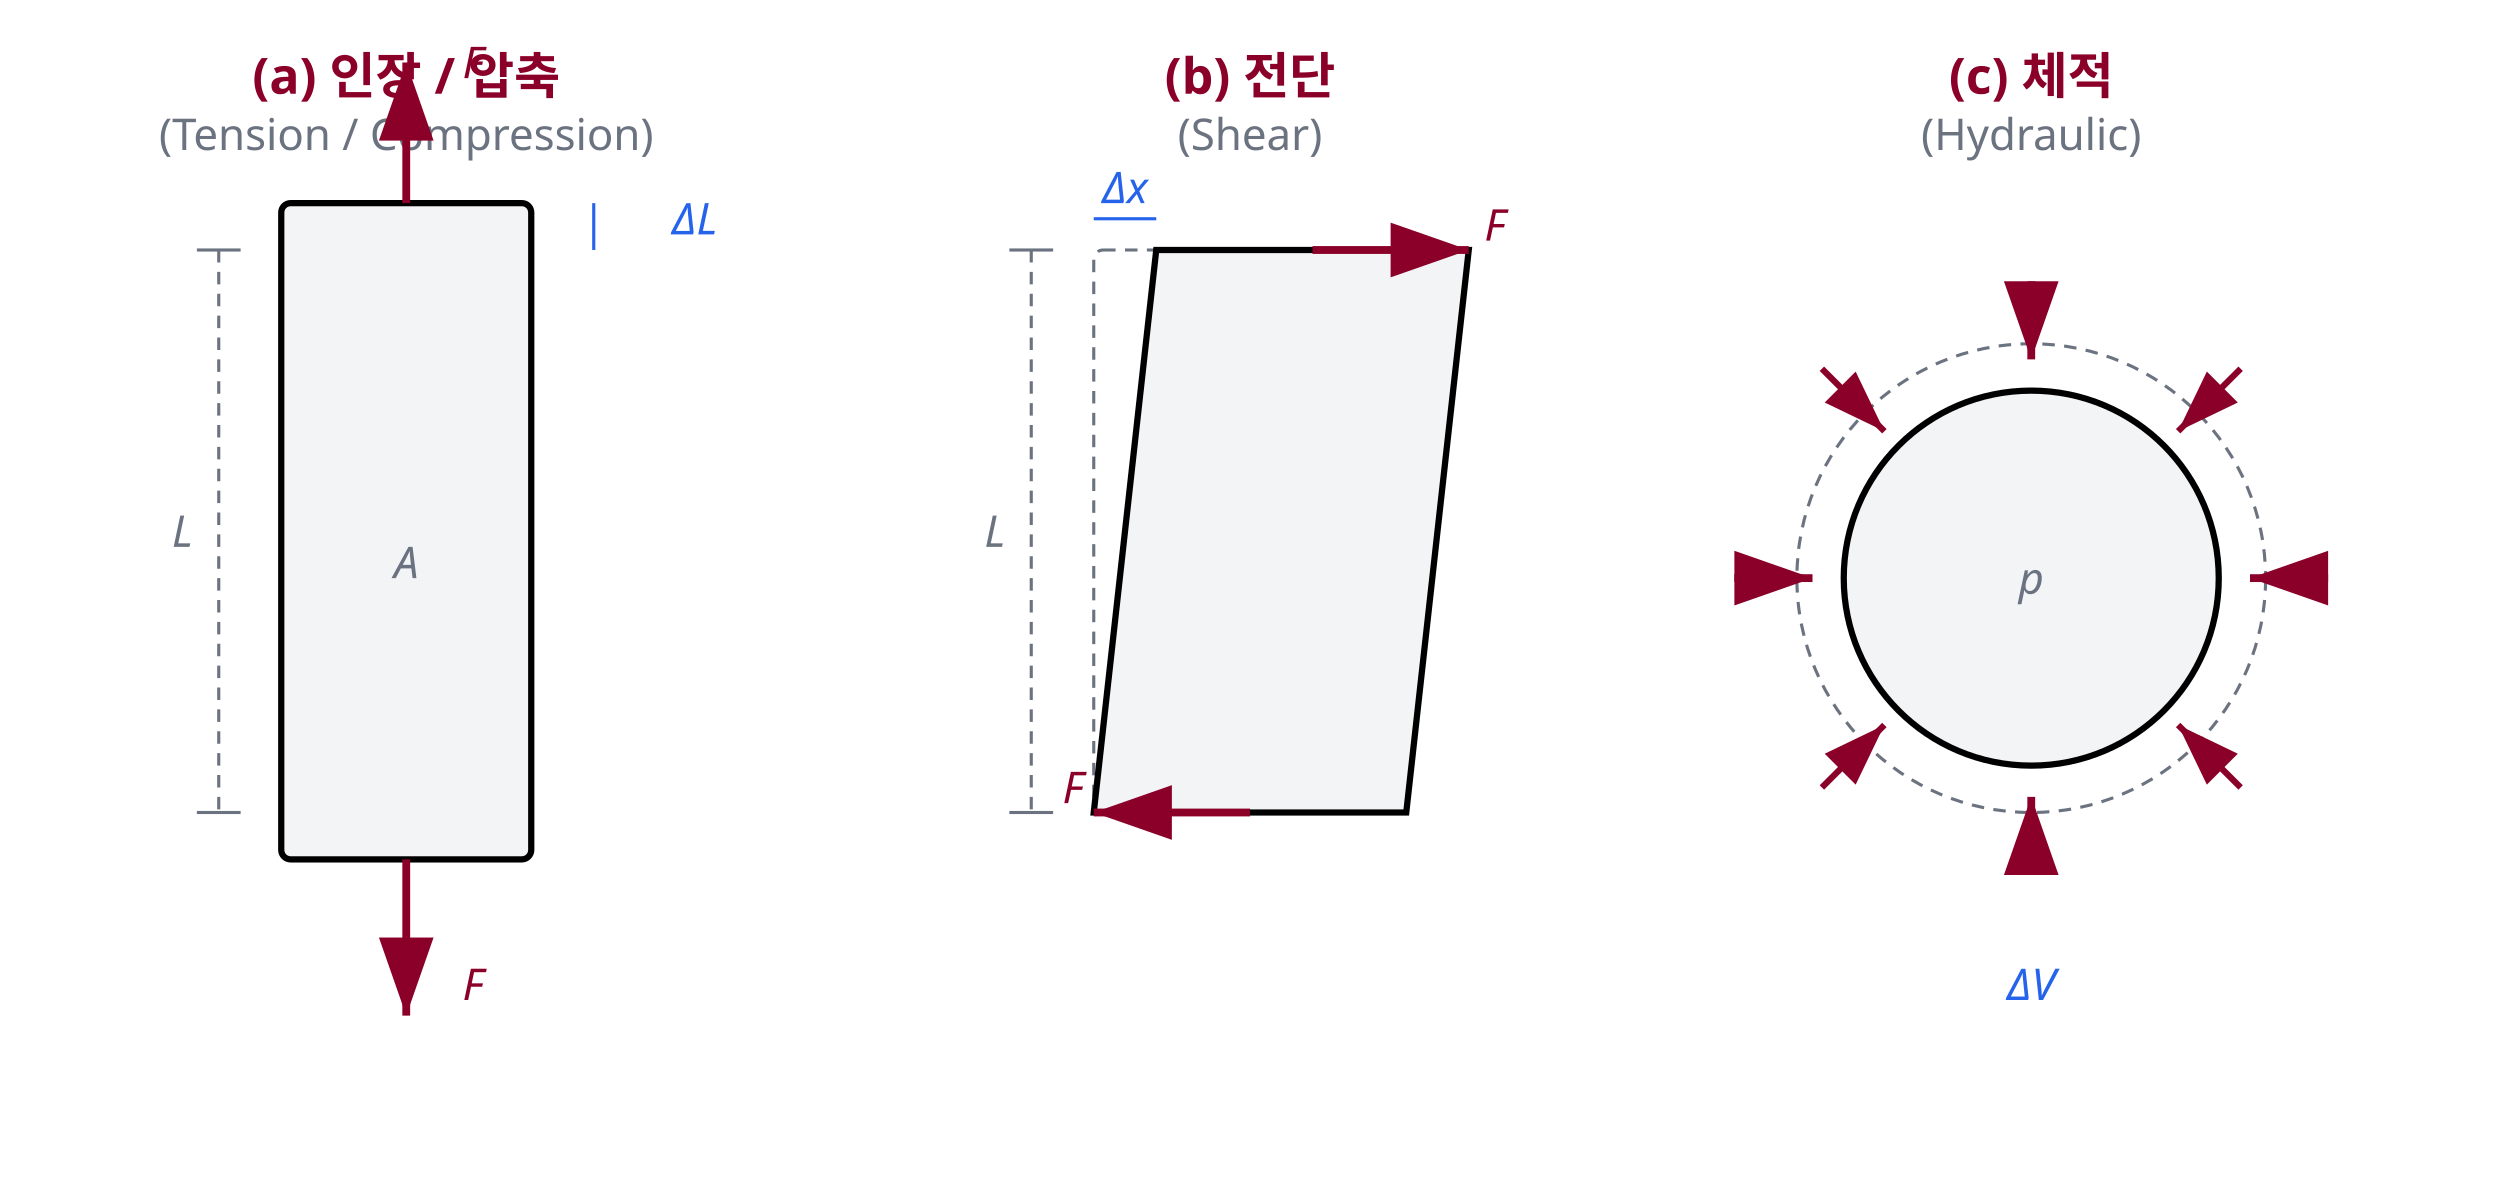
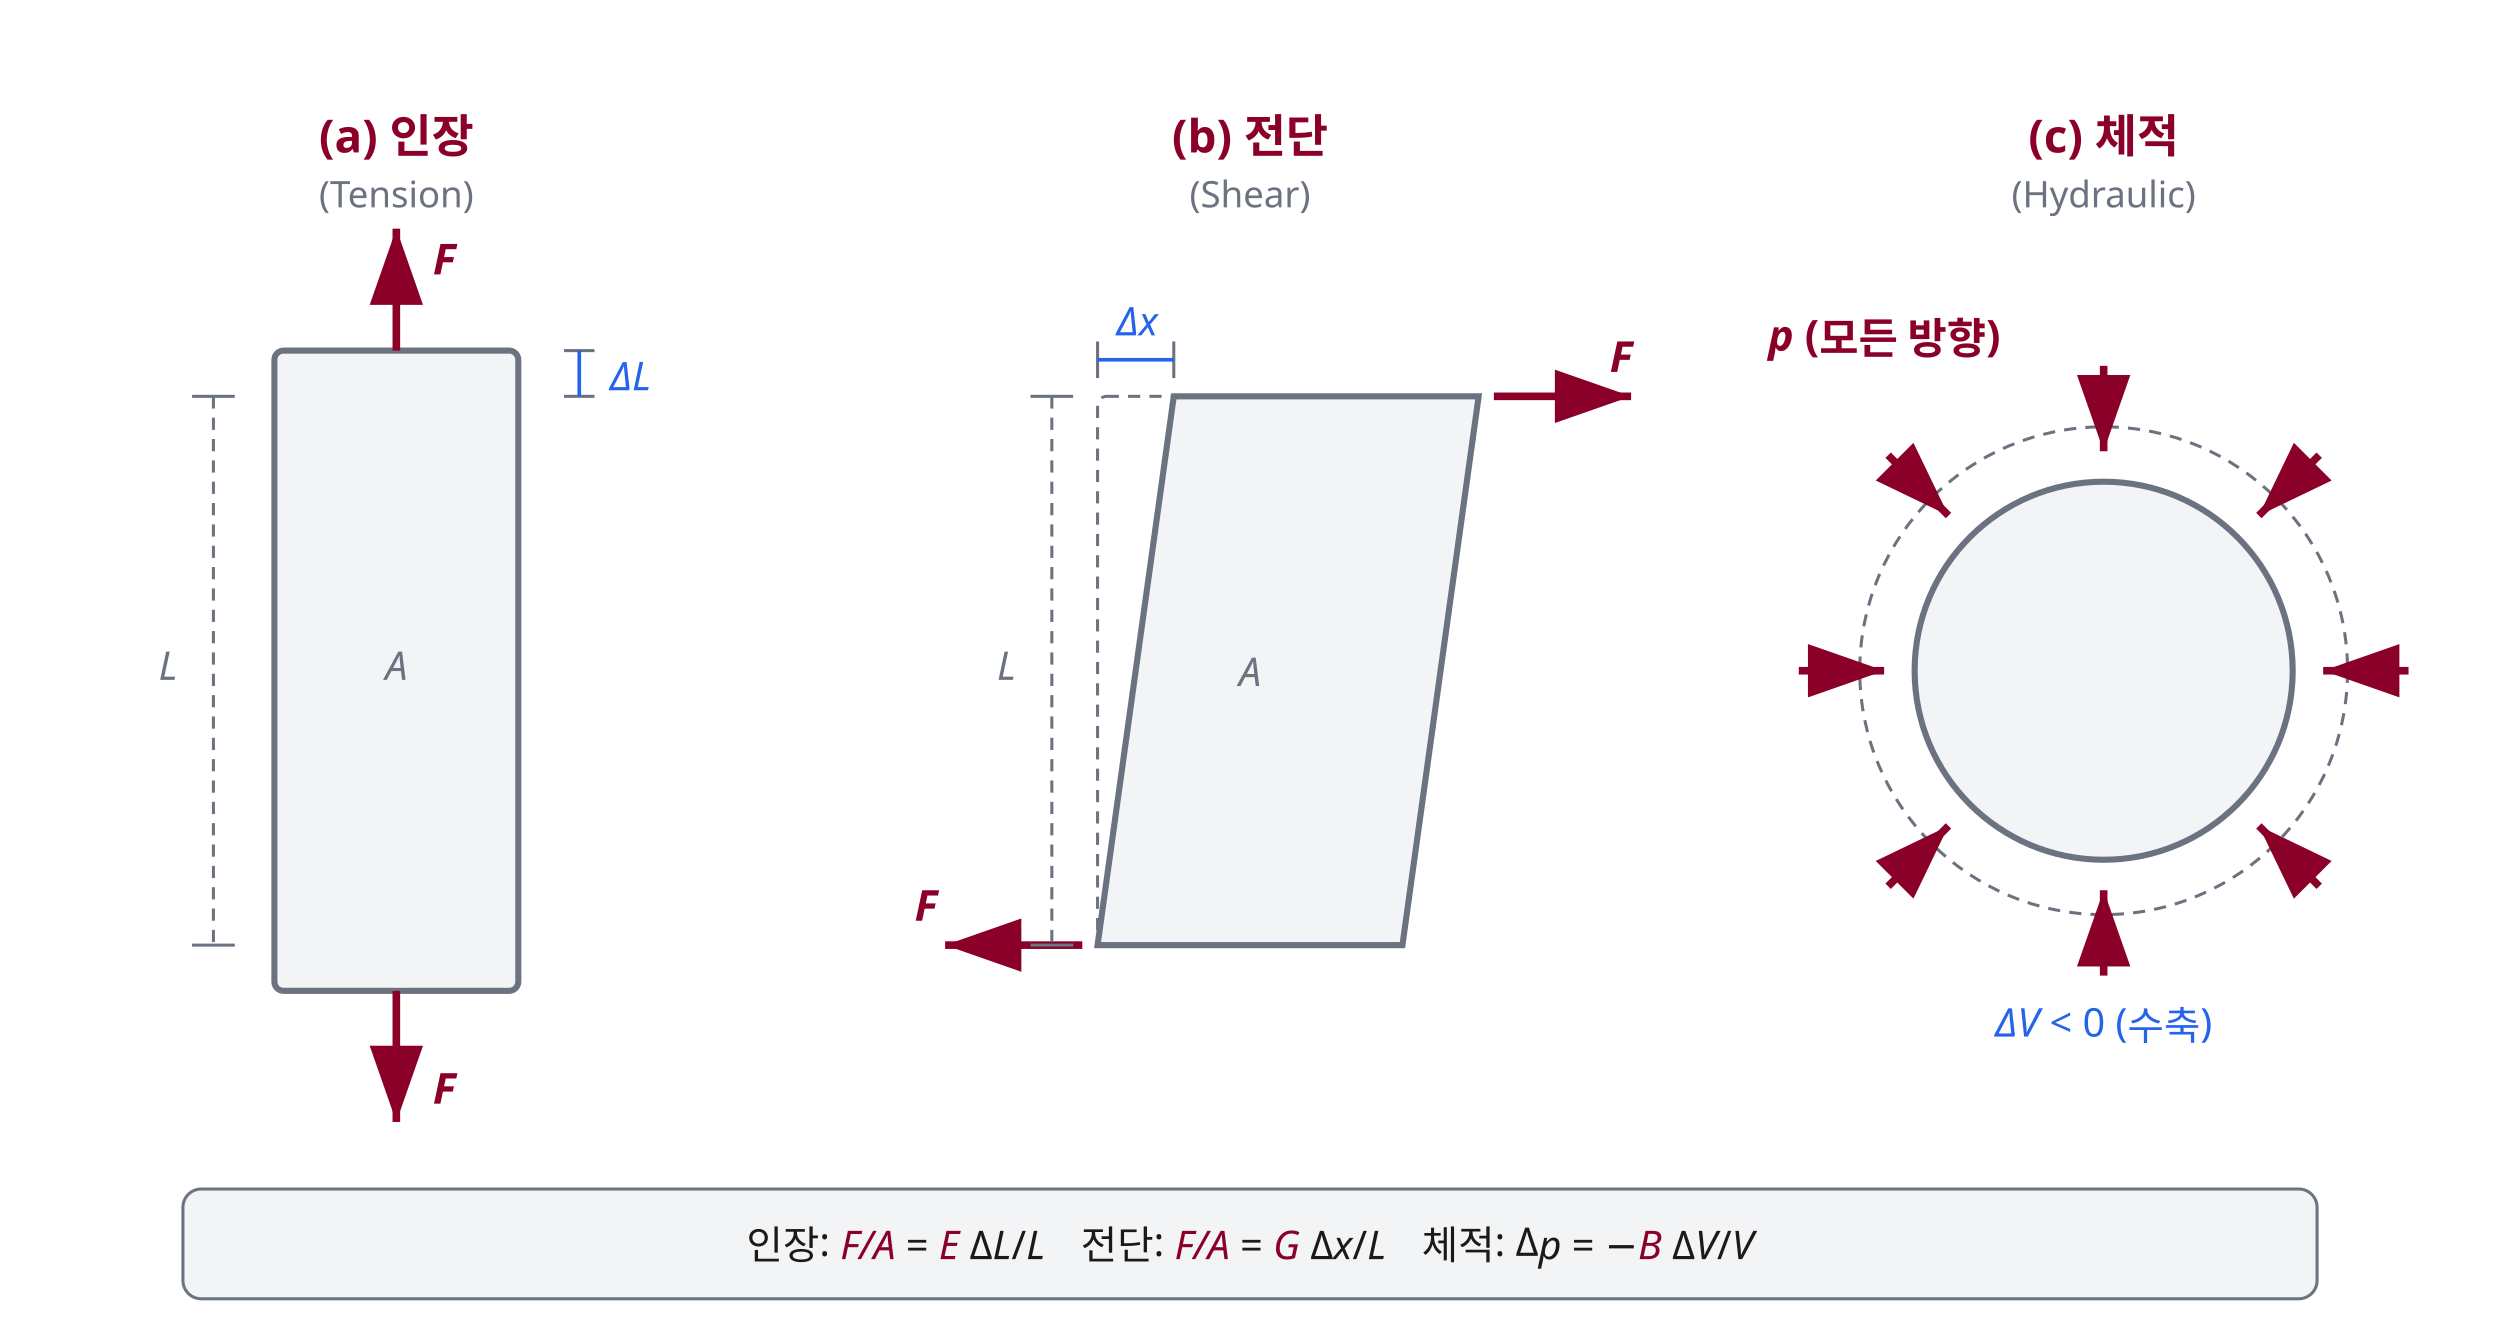
- <svg xmlns="http://www.w3.org/2000/svg" viewBox="0 0 800 380" font-family="sans-serif">
+ <svg xmlns="http://www.w3.org/2000/svg" viewBox="0 0 820 440" font-family="sans-serif">
  <defs>
-     <marker id="fR" markerWidth="10" markerHeight="7" refX="10" refY="3.5" orient="auto">
-       <polygon points="0 0, 10 3.5, 0 7" fill="#8B0029" />
+     <marker id="tdR" markerWidth="10" markerHeight="7" refX="10" refY="3.5" orient="auto" fill="#8B0029">
+       <polygon points="0 0, 10 3.5, 0 7" />
    </marker>
-     <marker id="fB" markerWidth="10" markerHeight="7" refX="10" refY="3.5" orient="auto">
-       <polygon points="0 0, 10 3.5, 0 7" fill="#2563EB" />
+     <marker id="tdB" markerWidth="10" markerHeight="7" refX="10" refY="3.5" orient="auto" fill="#2563EB">
+       <polygon points="0 0, 10 3.5, 0 7" />
+     </marker>
+     <marker id="tdG" markerWidth="10" markerHeight="7" refX="10" refY="3.5" orient="auto" fill="#6B7280">
+       <polygon points="0 0, 10 3.5, 0 7" />
    </marker>
  </defs>
-   <g transform="translate(130,30)">
-     <text x="0" y="0" text-anchor="middle" font-size="16" font-weight="bold" fill="#8B0029">(a) 인장 / 압축</text>
-     <text x="0" y="18" text-anchor="middle" font-size="14" fill="#6B7280">(Tension / Compression)</text>
-     <rect x="-40" y="50" width="80" height="180" fill="none" stroke="#6B7280" stroke-width="1" stroke-dasharray="4 3" rx="3" />
-     <rect x="-40" y="35" width="80" height="210" fill="#F3F4F6" stroke="#000000" stroke-width="2" rx="3" />
-     <line x1="0" y1="35" x2="0" y2="-10" stroke="#8B0029" stroke-width="2.5" marker-end="url(#fR)" />
-     <text x="18" y="-5" font-size="14" fill="#8B0029" font-style="italic">F</text>
-     <line x1="0" y1="245" x2="0" y2="295" stroke="#8B0029" stroke-width="2.5" marker-end="url(#fR)" />
-     <text x="18" y="290" font-size="14" fill="#8B0029" font-style="italic">F</text>
-     <line x1="60" y1="50" x2="60" y2="35" stroke="#2563EB" stroke-width="1" />
-     <text x="85" y="45" font-size="14" fill="#2563EB">
+   <g transform="translate(130, 50)">
+     <text x="0" y="0" text-anchor="middle" font-size="15" font-weight="bold" fill="#8B0029">(a) 인장</text>
+     <text x="0" y="18" text-anchor="middle" font-size="12" fill="#6B7280">(Tension)</text>
+     <rect x="-40" y="80" width="80" height="180" fill="none" stroke="#6B7280" stroke-width="1" stroke-dasharray="4 3" rx="3" />
+     <rect x="-40" y="65" width="80" height="210" fill="#F3F4F6" stroke="#6B7280" stroke-width="2" rx="3" />
+     <line x1="0" y1="65" x2="0" y2="25" stroke="#8B0029" stroke-width="2.5" marker-end="url(#tdR)" />
+     <text x="12" y="40" font-size="14" font-weight="bold" font-style="italic" fill="#8B0029">F</text>
+     <line x1="0" y1="275" x2="0" y2="318" stroke="#8B0029" stroke-width="2.5" marker-end="url(#tdR)" />
+     <text x="12" y="312" font-size="14" font-weight="bold" font-style="italic" fill="#8B0029">F</text>
+     <line x1="55" y1="80" x2="65" y2="80" stroke="#6B7280" stroke-width="1" />
+     <line x1="55" y1="65" x2="65" y2="65" stroke="#6B7280" stroke-width="1" />
+     <line x1="60" y1="80" x2="60" y2="65" stroke="#2563EB" stroke-width="1.2" />
+     <text x="70" y="78" font-size="13" fill="#2563EB">
      <tspan font-style="italic">ΔL</tspan>
    </text>
-     <line x1="-60" y1="50" x2="-60" y2="230" stroke="#6B7280" stroke-width="1" stroke-dasharray="4 3" />
-     <line x1="-67" y1="50" x2="-53" y2="50" stroke="#6B7280" stroke-width="1" />
-     <line x1="-67" y1="230" x2="-53" y2="230" stroke="#6B7280" stroke-width="1" />
-     <text x="-75" y="145" font-size="14" fill="#6B7280" font-style="italic">L</text>
-     <text x="0" y="155" text-anchor="middle" font-size="14" fill="#6B7280" font-style="italic">A</text>
+     <line x1="-60" y1="80" x2="-60" y2="260" stroke="#6B7280" stroke-width="1" stroke-dasharray="4 3" />
+     <line x1="-67" y1="80" x2="-53" y2="80" stroke="#6B7280" stroke-width="1" />
+     <line x1="-67" y1="260" x2="-53" y2="260" stroke="#6B7280" stroke-width="1" />
+     <text x="-78" y="173" font-size="13" font-style="italic" fill="#6B7280">L</text>
+     <text x="0" y="173" text-anchor="middle" font-size="13" font-style="italic" fill="#6B7280">A</text>
  </g>
-   <g transform="translate(400,30)">
-     <text x="0" y="0" text-anchor="middle" font-size="16" font-weight="bold" fill="#8B0029">(b) 전단</text>
-     <text x="0" y="18" text-anchor="middle" font-size="14" fill="#6B7280">(Shear)</text>
-     <rect x="-50" y="50" width="100" height="180" fill="none" stroke="#6B7280" stroke-width="1" stroke-dasharray="4 3" rx="3" />
-     <path d="M-30,50 L70,50 L50,230 L-50,230 Z" fill="#F3F4F6" stroke="#000000" stroke-width="2" />
-     <line x1="20" y1="50" x2="70" y2="50" stroke="#8B0029" stroke-width="2.5" marker-end="url(#fR)" />
-     <text x="75" y="47" font-size="14" fill="#8B0029" font-style="italic">F</text>
-     <line x1="0" y1="230" x2="-50" y2="230" stroke="#8B0029" stroke-width="2.5" marker-end="url(#fR)" />
-     <text x="-60" y="227" font-size="14" fill="#8B0029" font-style="italic">F</text>
-     <line x1="-50" y1="40" x2="-30" y2="40" stroke="#2563EB" stroke-width="1" />
-     <text x="-40" y="35" font-size="14" fill="#2563EB" text-anchor="middle">
+   <g transform="translate(410, 50)">
+     <text x="0" y="0" text-anchor="middle" font-size="15" font-weight="bold" fill="#8B0029">(b) 전단</text>
+     <text x="0" y="18" text-anchor="middle" font-size="12" fill="#6B7280">(Shear)</text>
+     <rect x="-50" y="80" width="100" height="180" fill="none" stroke="#6B7280" stroke-width="1" stroke-dasharray="4 3" rx="3" />
+     <path d="M -25,80 L 75,80 L 50,260 L -50,260 Z" fill="#F3F4F6" stroke="#6B7280" stroke-width="2" />
+     <line x1="80" y1="80" x2="125" y2="80" stroke="#8B0029" stroke-width="2.5" marker-end="url(#tdR)" />
+     <text x="118" y="72" font-size="14" font-weight="bold" font-style="italic" fill="#8B0029">F</text>
+     <line x1="-55" y1="260" x2="-100" y2="260" stroke="#8B0029" stroke-width="2.5" marker-end="url(#tdR)" />
+     <text x="-110" y="252" font-size="14" font-weight="bold" font-style="italic" fill="#8B0029">F</text>
+     <line x1="-50" y1="62" x2="-50" y2="74" stroke="#6B7280" stroke-width="1" />
+     <line x1="-25" y1="62" x2="-25" y2="74" stroke="#6B7280" stroke-width="1" />
+     <line x1="-50" y1="68" x2="-25" y2="68" stroke="#2563EB" stroke-width="1.2" />
+     <text x="-37" y="60" text-anchor="middle" font-size="13" fill="#2563EB">
      <tspan font-style="italic">Δx</tspan>
    </text>
-     <line x1="-70" y1="50" x2="-70" y2="230" stroke="#6B7280" stroke-width="1" stroke-dasharray="4 3" />
-     <line x1="-77" y1="50" x2="-63" y2="50" stroke="#6B7280" stroke-width="1" />
-     <line x1="-77" y1="230" x2="-63" y2="230" stroke="#6B7280" stroke-width="1" />
-     <text x="-85" y="145" font-size="14" fill="#6B7280" font-style="italic">L</text>
+     <line x1="-65" y1="80" x2="-65" y2="260" stroke="#6B7280" stroke-width="1" stroke-dasharray="4 3" />
+     <line x1="-72" y1="80" x2="-58" y2="80" stroke="#6B7280" stroke-width="1" />
+     <line x1="-72" y1="260" x2="-58" y2="260" stroke="#6B7280" stroke-width="1" />
+     <text x="-83" y="173" font-size="13" font-style="italic" fill="#6B7280">L</text>
+     <text x="0" y="175" text-anchor="middle" font-size="13" font-style="italic" fill="#6B7280">A</text>
  </g>
-   <g transform="translate(650,30)">
-     <text x="0" y="0" text-anchor="middle" font-size="16" font-weight="bold" fill="#8B0029">(c) 체적</text>
-     <text x="0" y="18" text-anchor="middle" font-size="14" fill="#6B7280">(Hydraulic)</text>
-     <circle cx="0" cy="155" r="75" fill="none" stroke="#6B7280" stroke-width="1" stroke-dasharray="4 3" />
-     <circle cx="0" cy="155" r="60" fill="#F3F4F6" stroke="#000000" stroke-width="2" />
-     <line x1="0" y1="60" x2="0" y2="85" stroke="#8B0029" stroke-width="2.5" marker-end="url(#fR)" />
-     <line x1="0" y1="250" x2="0" y2="225" stroke="#8B0029" stroke-width="2.5" marker-end="url(#fR)" />
-     <line x1="-95" y1="155" x2="-70" y2="155" stroke="#8B0029" stroke-width="2.5" marker-end="url(#fR)" />
-     <line x1="95" y1="155" x2="70" y2="155" stroke="#8B0029" stroke-width="2.5" marker-end="url(#fR)" />
-     <line x1="-67" y1="88" x2="-47" y2="108" stroke="#8B0029" stroke-width="2" marker-end="url(#fR)" />
-     <line x1="67" y1="88" x2="47" y2="108" stroke="#8B0029" stroke-width="2" marker-end="url(#fR)" />
-     <line x1="-67" y1="222" x2="-47" y2="202" stroke="#8B0029" stroke-width="2" marker-end="url(#fR)" />
-     <line x1="67" y1="222" x2="47" y2="202" stroke="#8B0029" stroke-width="2" marker-end="url(#fR)" />
-     <text x="0" y="160" text-anchor="middle" font-size="14" fill="#6B7280" font-style="italic">p</text>
-     <text x="0" y="290" text-anchor="middle" font-size="14" fill="#2563EB">
-       <tspan font-style="italic">ΔV</tspan>
+   <g transform="translate(690, 50)">
+     <text x="0" y="0" text-anchor="middle" font-size="15" font-weight="bold" fill="#8B0029">(c) 체적</text>
+     <text x="0" y="18" text-anchor="middle" font-size="12" fill="#6B7280">(Hydraulic)</text>
+     <circle cx="0" cy="170" r="80" fill="none" stroke="#6B7280" stroke-width="1" stroke-dasharray="4 3" />
+     <circle cx="0" cy="170" r="62" fill="#F3F4F6" stroke="#6B7280" stroke-width="2" />
+     <line x1="100" y1="170" x2="72" y2="170" stroke="#8B0029" stroke-width="2.5" marker-end="url(#tdR)" />
+     <line x1="70.7" y1="99.3" x2="50.9" y2="119.1" stroke="#8B0029" stroke-width="2.5" marker-end="url(#tdR)" />
+     <line x1="0" y1="70" x2="0" y2="98" stroke="#8B0029" stroke-width="2.5" marker-end="url(#tdR)" />
+     <line x1="-70.7" y1="99.3" x2="-50.9" y2="119.1" stroke="#8B0029" stroke-width="2.5" marker-end="url(#tdR)" />
+     <line x1="-100" y1="170" x2="-72" y2="170" stroke="#8B0029" stroke-width="2.5" marker-end="url(#tdR)" />
+     <line x1="-70.7" y1="240.7" x2="-50.9" y2="220.9" stroke="#8B0029" stroke-width="2.5" marker-end="url(#tdR)" />
+     <line x1="0" y1="270" x2="0" y2="242" stroke="#8B0029" stroke-width="2.5" marker-end="url(#tdR)" />
+     <line x1="70.7" y1="240.7" x2="50.9" y2="220.9" stroke="#8B0029" stroke-width="2.5" marker-end="url(#tdR)" />
+     <text x="-110" y="65" font-size="14" fill="#8B0029" font-weight="bold">
+       <tspan font-style="italic">p</tspan> (모든 방향)
+     </text>
+     <text x="0" y="290" text-anchor="middle" font-size="13" fill="#2563EB">
+       <tspan font-style="italic">ΔV</tspan> &lt; 0 (수축)
    </text>
  </g>
+   <rect x="60" y="390" width="700" height="36" rx="6" fill="#F3F4F6" stroke="#6B7280" stroke-width="1" />
+   <text x="410" y="413" text-anchor="middle" font-size="13" fill="#1a1a1a">
+     인장: <tspan font-style="italic" fill="#8B0029">F/A</tspan> = <tspan font-style="italic" fill="#8B0029">E</tspan> Δ<tspan font-style="italic">L</tspan>/<tspan font-style="italic">L</tspan>    전단: <tspan font-style="italic" fill="#8B0029">F/A</tspan> = <tspan font-style="italic" fill="#8B0029">G</tspan> Δ<tspan font-style="italic">x</tspan>/<tspan font-style="italic">L</tspan>    체적: Δ<tspan font-style="italic">p</tspan> = −<tspan font-style="italic" fill="#8B0029">B</tspan> Δ<tspan font-style="italic">V</tspan>/<tspan font-style="italic">V</tspan>
+   </text>
</svg>
